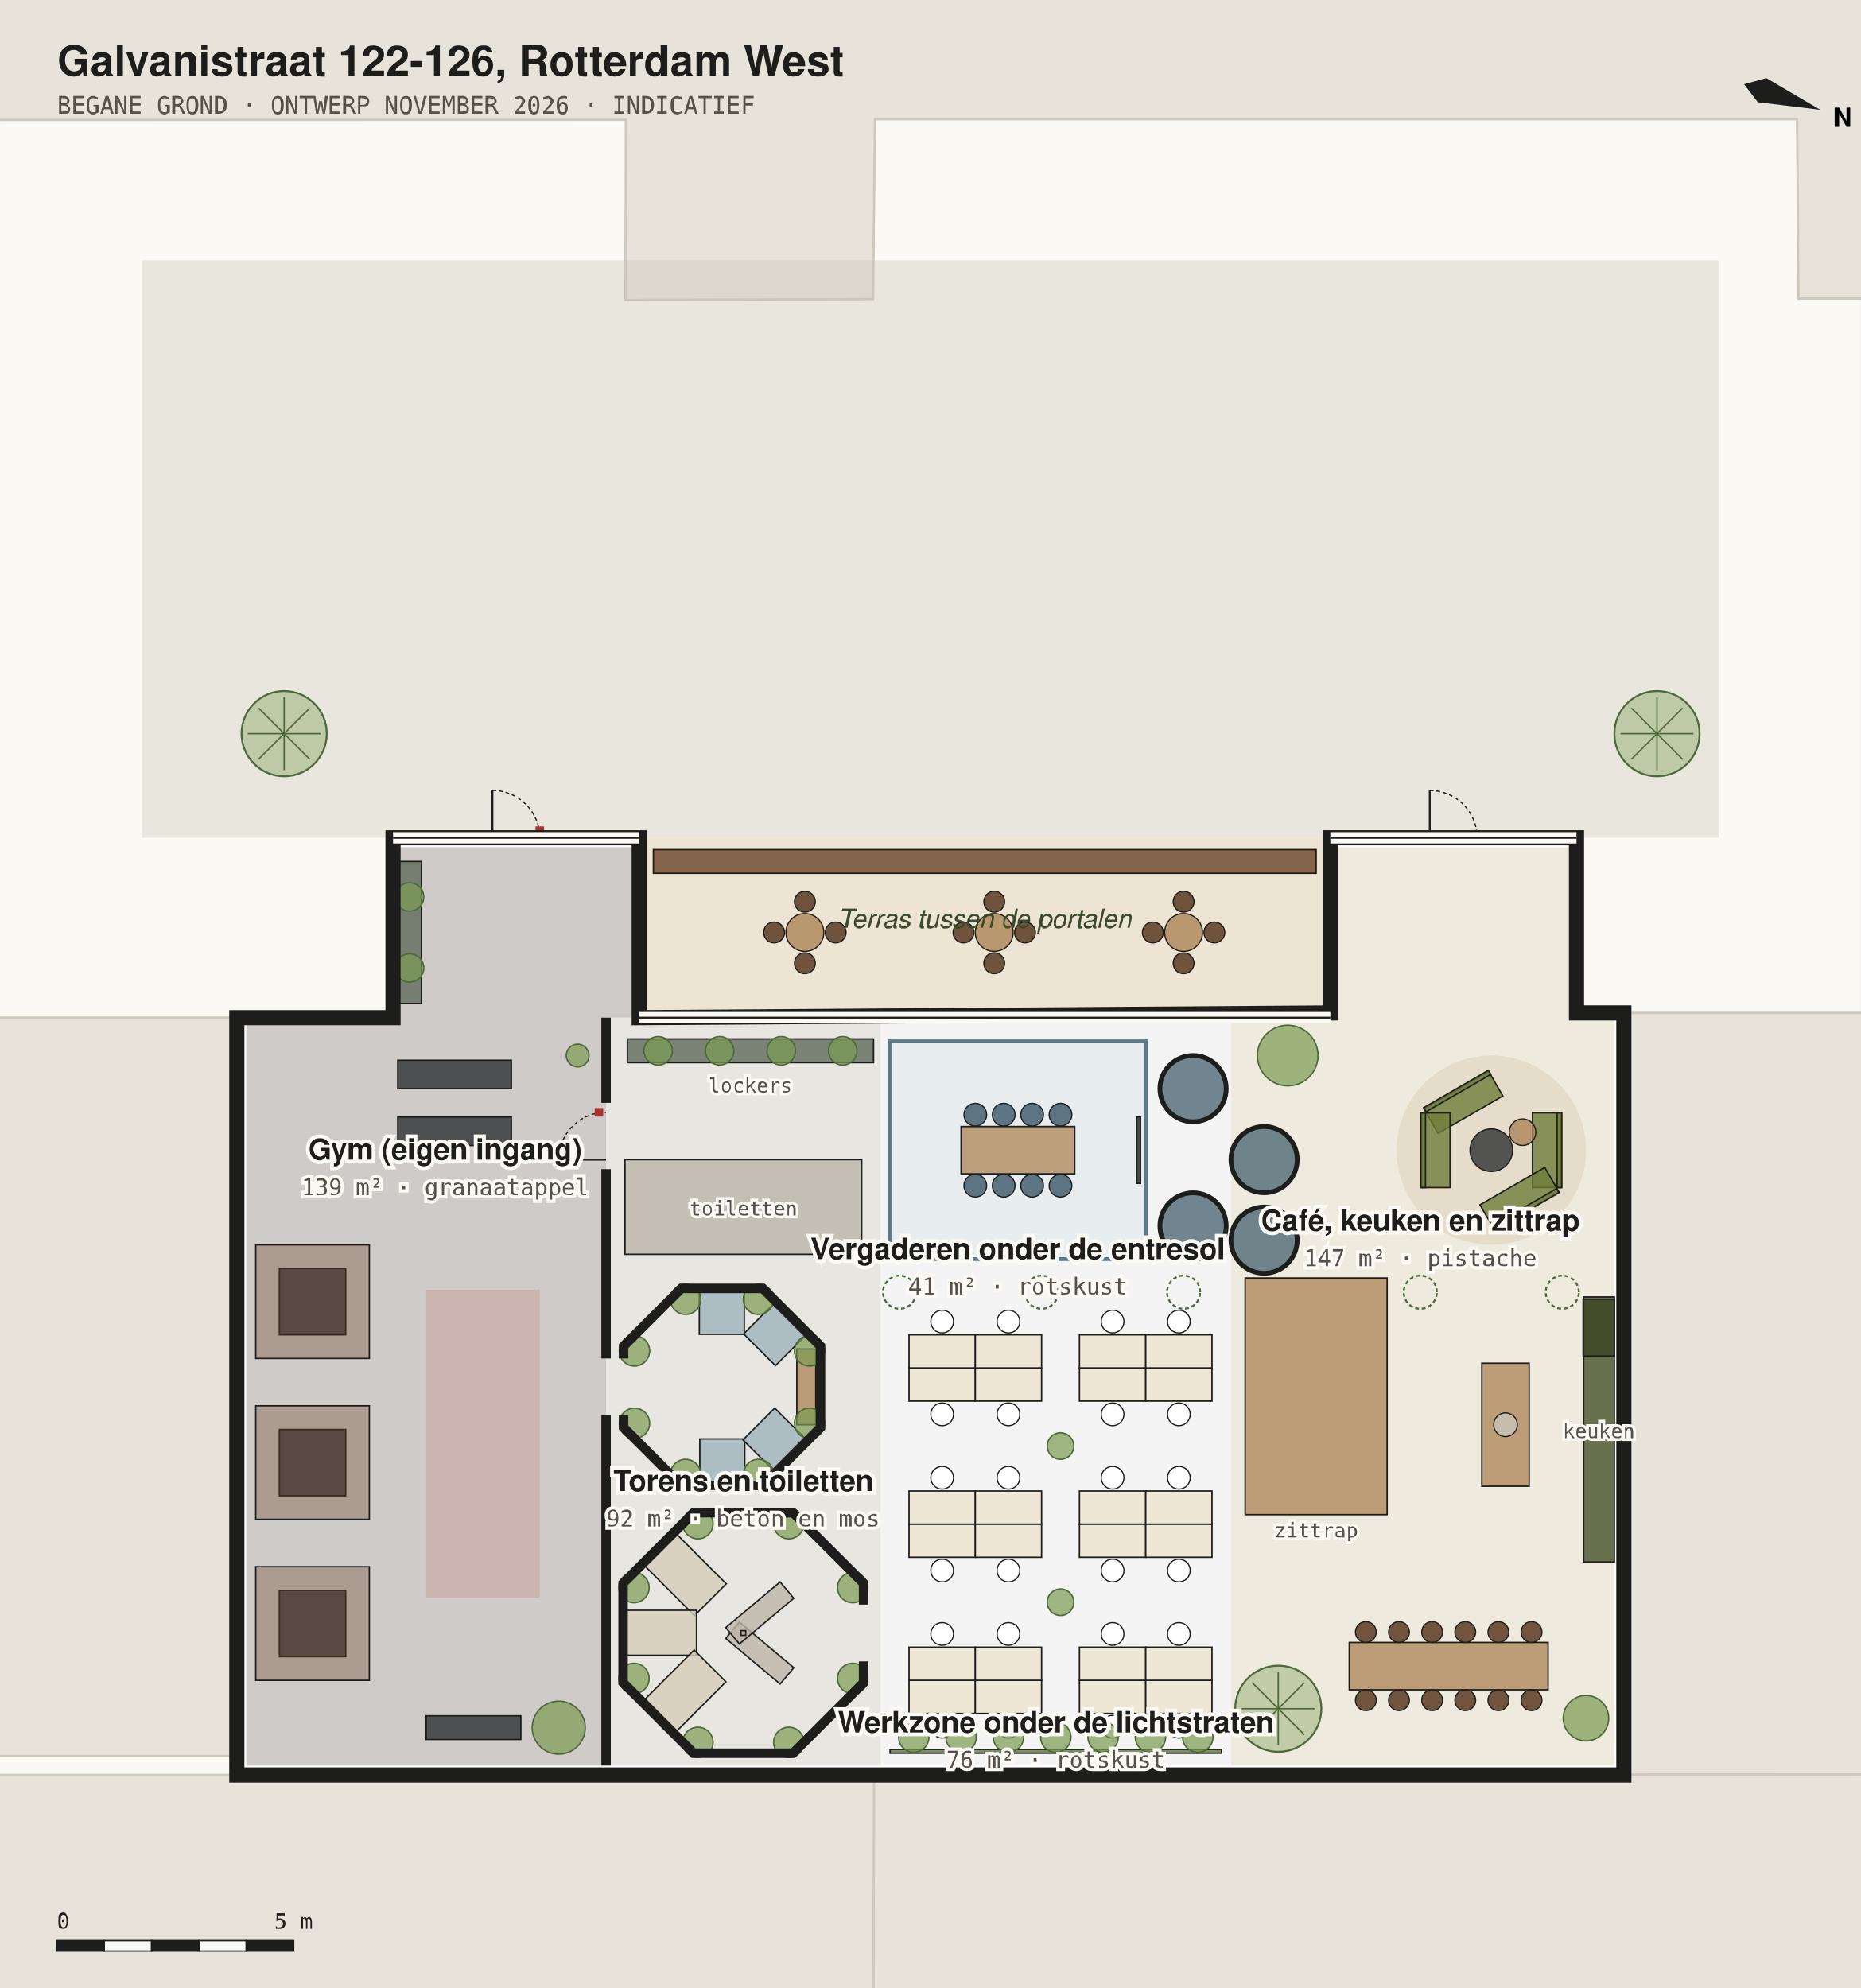
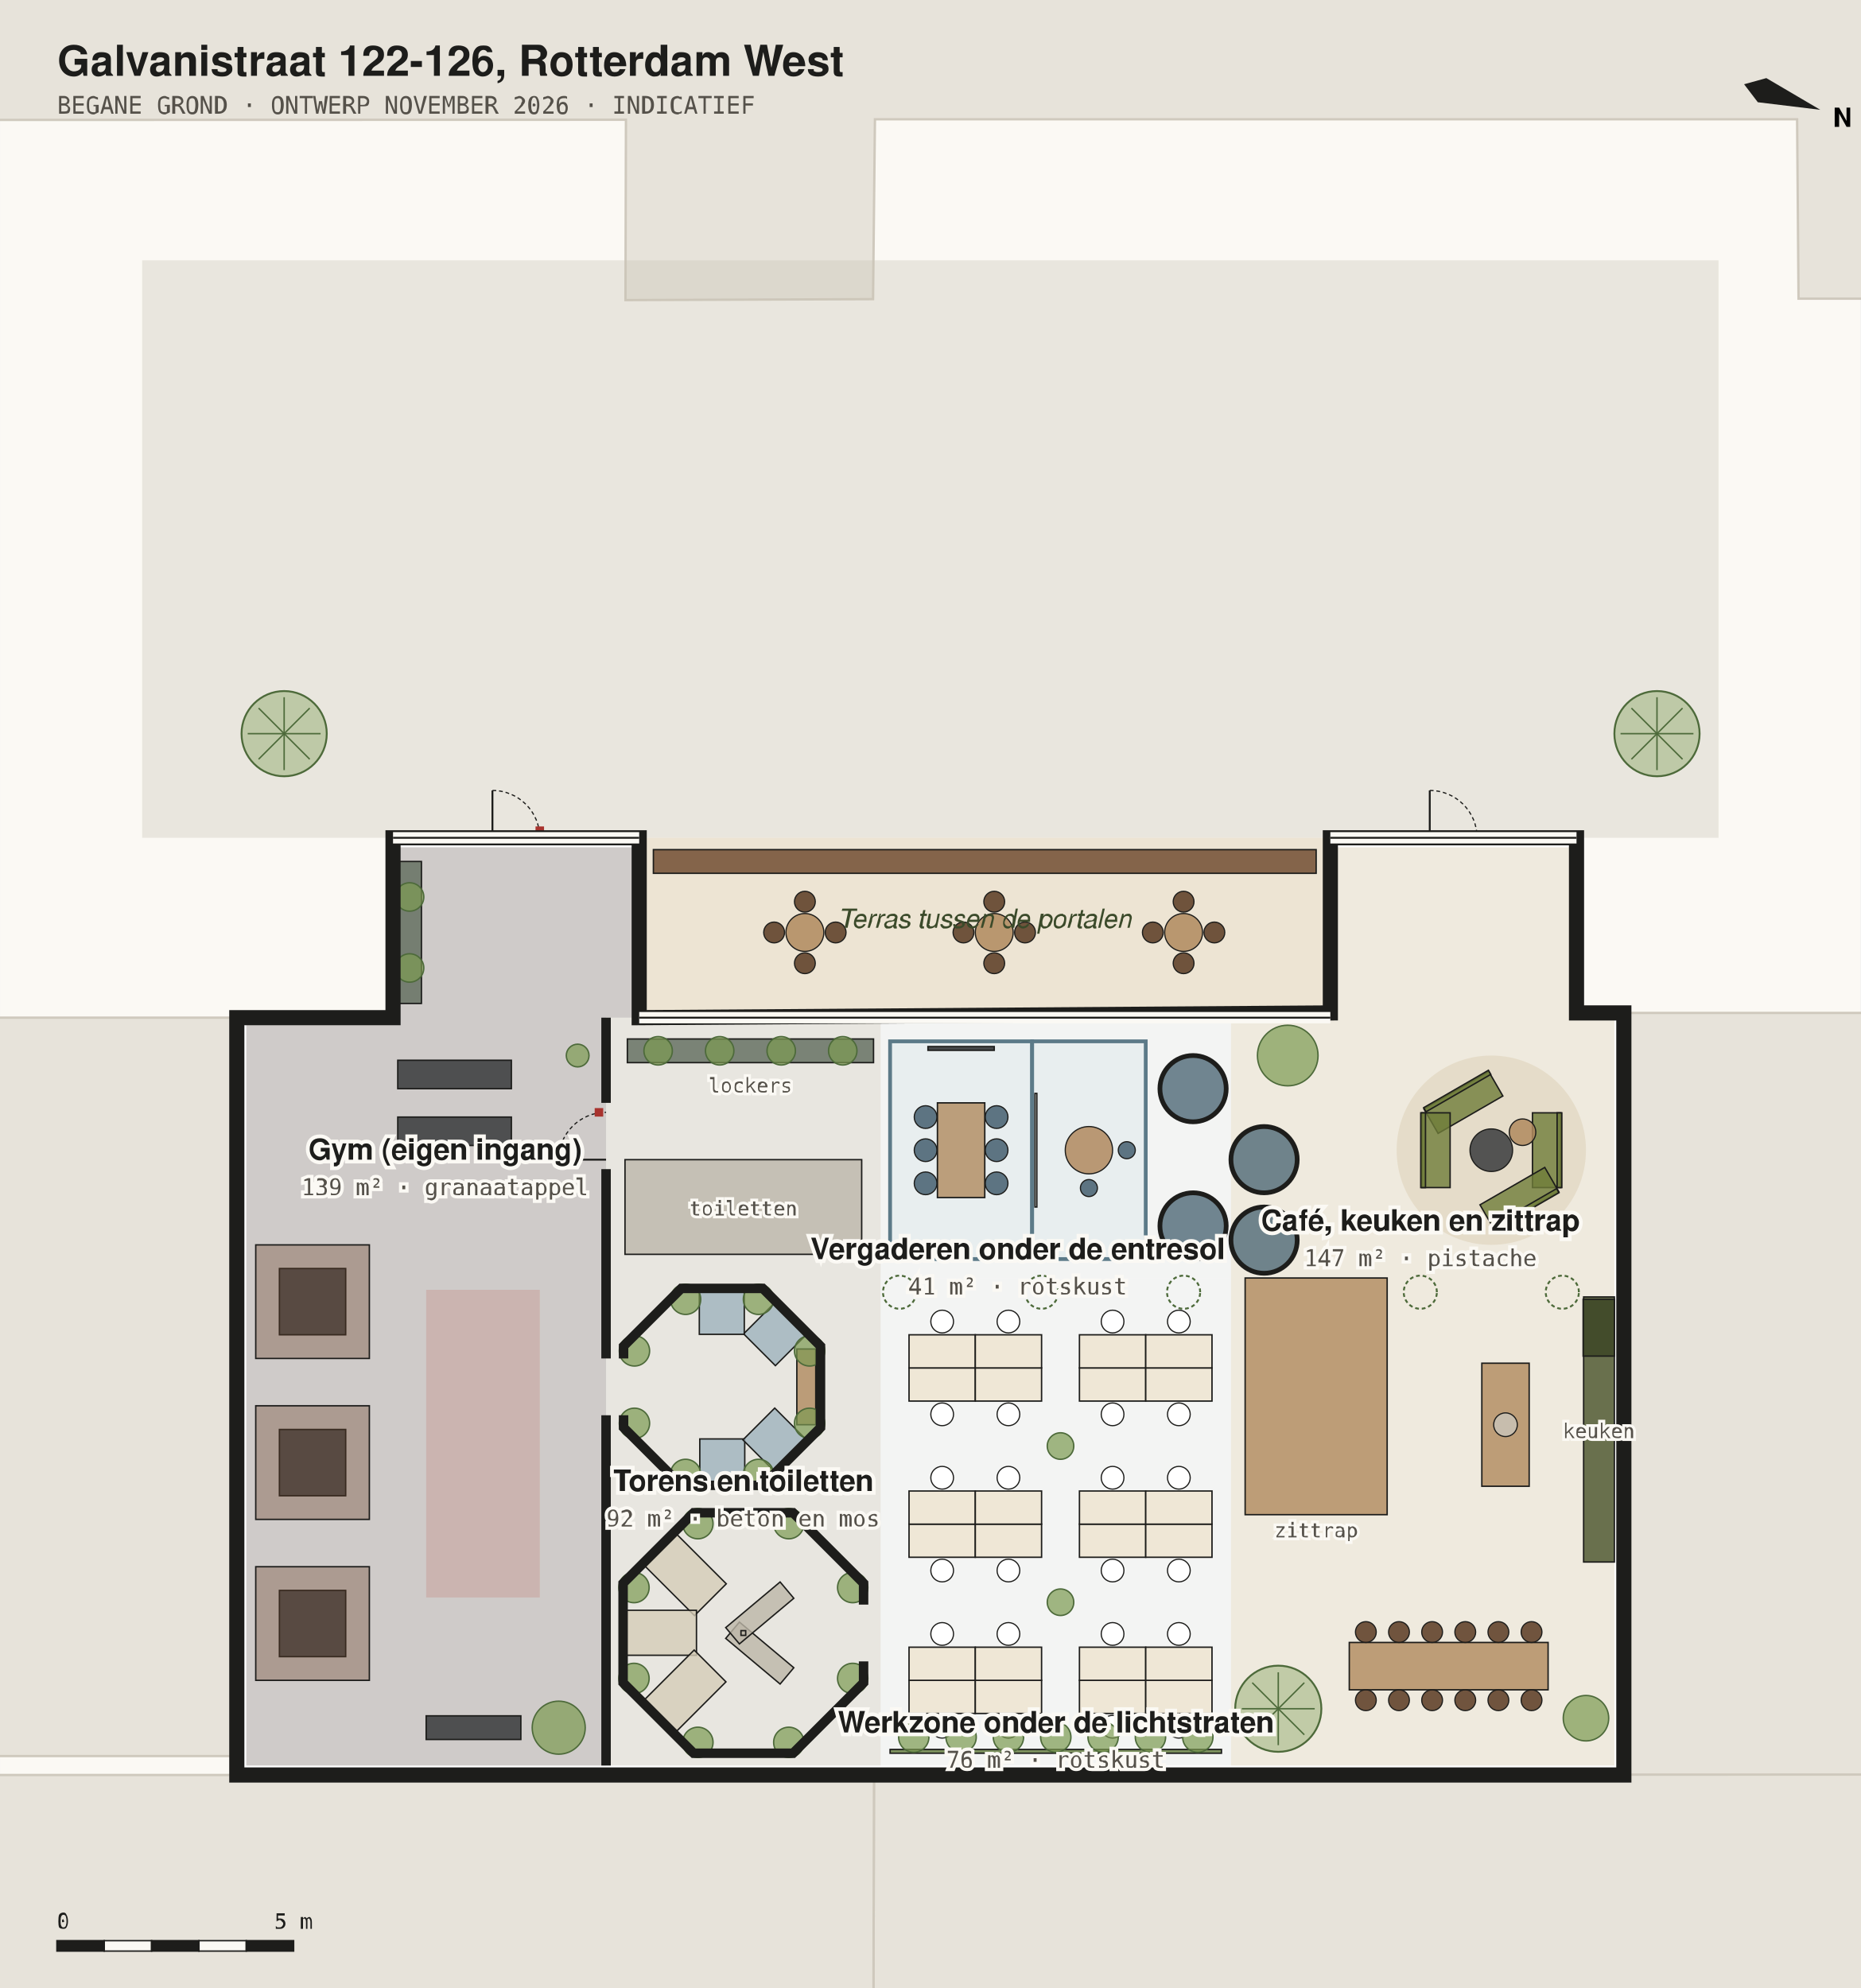
<svg xmlns="http://www.w3.org/2000/svg" viewBox="-5.00 -37.50 39.30 42.00" width="1400" height="1496" font-family="Work Sans, Helvetica, Arial, sans-serif" role="img" aria-label="Plattegrond Galvanistraat 122-126, Rotterdam West">
  <rect x="-5.00" y="-37.50" width="39.30" height="42.00" fill="#fbf9f4" />
  <g transform="scale(1,-1)">
    <polygon points="-36.70,0.40 -0.00,0.40 0.00,16.00 -35.10,16.00 -36.70,0.40" fill="#e7e3da" stroke="#cfc9bd" stroke-width="0.05" />
    <polygon points="29.30,0.00 63.40,0.00 61.70,16.10 29.30,16.10 29.30,0.00" fill="#e7e3da" stroke="#cfc9bd" stroke-width="0.05" />
    <polygon points="-14.86,103.43 -14.86,103.69 -15.00,159.28 -15.03,167.99 -37.53,167.95 -42.63,167.94 -42.46,103.35 -14.86,103.43" fill="#e7e3da" stroke="#cfc9bd" stroke-width="0.05" />
    <polygon points="32.96,34.98 32.99,31.19 38.24,31.19 38.25,34.99 57.81,35.00 57.81,32.84 57.48,32.80 57.89,28.59 60.70,28.86 63.31,29.12 63.30,29.20 62.88,33.32 61.63,33.19 61.64,34.98 61.82,34.99 63.31,50.02 63.40,50.02 63.40,56.31 63.36,79.20 61.40,78.71 61.45,78.51 52.00,76.12 51.95,76.32 50.11,75.85 50.09,74.76 14.49,65.75 14.61,65.21 15.22,65.36 15.23,56.25 11.21,56.04 11.18,64.92 8.66,64.29 8.65,65.43 -36.37,53.99 -36.40,50.55 -36.72,50.52 -35.16,34.97 -34.97,34.98 -34.97,33.18 -36.25,33.30 -36.64,29.24 -36.65,29.07 -34.05,28.81 -31.23,28.54 -30.87,32.77 -31.16,32.80 -31.16,34.96 8.22,34.97 8.21,31.16 13.44,31.18 13.48,34.98 32.96,34.98" fill="#e7e3da" stroke="#cfc9bd" stroke-width="0.05" />
    <polygon points="63.44,0.00 36.58,0.01 13.46,0.00 13.44,-8.35 13.39,-24.10 23.74,-24.09 56.22,-24.03 63.49,-23.99 63.49,-23.85 63.46,-12.08 63.45,-6.55 63.45,-4.15 63.44,-0.25 63.44,0.00" fill="#e7e3da" stroke="#cfc9bd" stroke-width="0.05" />
    <polygon points="154.17,-10.04 147.22,-8.48 136.16,-6.02 135.35,-9.64 124.70,-7.25 125.44,-3.94 105.10,0.62 103.92,0.88 100.63,-13.85 100.05,-16.44 94.40,-41.73 115.93,-46.54 116.88,-42.34 117.42,-39.90 119.05,-32.68 129.69,-35.06 128.88,-38.69 146.87,-42.72 147.07,-42.77 157.59,-45.12 175.60,-49.15 178.06,-38.17 180.45,-27.47 180.77,-26.02 182.91,-16.45 161.79,-11.74 161.39,-11.65 157.71,-10.83 154.17,-10.04" fill="#e7e3da" stroke="#cfc9bd" stroke-width="0.05" />
    <polygon points="101.91,84.03 100.90,79.52 98.21,67.50 93.92,48.30 92.42,41.55 91.69,38.31 87.90,21.35 88.24,21.28 129.77,11.98 129.93,11.95 137.01,10.36 137.13,10.34 193.45,-2.27 207.54,60.53 191.75,64.06 136.45,76.41 102.36,84.03 101.93,84.13 101.91,84.03" fill="#e7e3da" stroke="#cfc9bd" stroke-width="0.05" />
    <polygon points="13.39,-24.10 13.44,-8.35 -19.90,-8.11 -36.68,-8.14 -36.66,-24.15 13.39,-24.10" fill="#e7e3da" stroke="#cfc9bd" stroke-width="0.05" />
    <polygon points="13.44,-8.35 13.46,0.00 -18.73,0.00 -19.95,-0.00 -19.95,-1.17 -19.95,-1.58 -18.72,-1.58 -18.68,-6.50 -19.90,-6.50 -19.90,-8.11 13.44,-8.35" fill="#e7e3da" stroke="#cfc9bd" stroke-width="0.05" />
    <polygon points="-99.26,-221.09 -69.62,-207.33 -69.40,-207.41 -69.43,-202.66 -60.85,-202.63 -61.89,24.37 -128.09,24.09 -129.64,30.48 -159.43,22.96 -139.44,-58.21 -136.46,-58.20 -124.86,-58.17 -123.63,-58.17 -123.36,-123.44 -103.23,-205.00 -99.26,-221.09" fill="#e7e3da" stroke="#cfc9bd" stroke-width="0.05" />
    <polygon points="13.51,-56.26 13.51,-56.13 23.59,-56.18 23.69,-34.75 23.74,-24.09 13.39,-24.10 -36.66,-24.15 -36.65,-33.46 -36.65,-34.33 -36.61,-38.51 -36.53,-56.28 13.51,-56.26" fill="#e7e3da" stroke="#cfc9bd" stroke-width="0.05" />
    <polygon points="48.68,-101.22 53.88,-101.20 53.89,-106.08 62.15,-106.06 62.14,-101.18 63.35,-101.17 63.33,-93.34 63.32,-87.38 63.25,-59.77 13.87,-59.93 14.01,-101.32 48.68,-101.22" fill="#e7e3da" stroke="#cfc9bd" stroke-width="0.05" />
    <polygon points="68.26,-79.80 39.30,-166.54 97.15,-137.65 68.26,-79.80" fill="#e7e3da" stroke="#cfc9bd" stroke-width="0.05" />
    <polygon points="63.02,-52.93 62.98,-48.71 56.16,-48.76 56.21,-52.98 58.93,-53.00 58.94,-54.00 62.53,-53.96 62.53,-52.95 63.02,-52.93" fill="#e7e3da" stroke="#cfc9bd" stroke-width="0.05" />
    <polygon points="13.55,-71.21 13.27,-71.21 12.22,-71.21 -16.62,-71.32 -36.47,-71.40 -36.40,-86.23 -36.30,-86.24 -24.89,-86.17 -16.51,-86.12 13.68,-86.01 13.55,-71.21" fill="#e7e3da" stroke="#cfc9bd" stroke-width="0.05" />
    <polygon points="12.22,-71.21 13.27,-71.21 13.55,-71.21 13.51,-56.26 -36.53,-56.28 -36.48,-66.43 -36.48,-71.10 -36.47,-71.40 -16.62,-71.32 12.22,-71.21" fill="#e7e3da" stroke="#cfc9bd" stroke-width="0.05" />
    <polygon points="8.50,16.00 23.10,16.00 23.10,19.80 8.50,19.80" fill="#d5bd96" fill-opacity="0.35" />
    <polygon points="-2.00,19.80 31.30,19.80 31.30,32.00 -2.00,32.00" fill="#c9c3b6" fill-opacity="0.35" />
    <polygon points="0.00,0.00 29.30,0.00 29.30,16.10 28.30,16.10 28.30,19.80 23.10,19.80 23.10,16.10 8.50,16.00 8.50,19.80 3.30,19.80 3.30,16.00 0.00,16.00 0.00,0.00" fill="#ffffff" />
    <polygon points="21.00,0.20 29.10,0.20 29.10,16.00 28.30,16.00 28.30,19.60 23.10,19.60 23.10,16.00 21.00,16.00" fill="#d9ccb0" fill-opacity="0.42" />
    <polygon points="13.60,0.20 21.00,0.20 21.00,10.50 13.60,10.50" fill="#e3e6e2" fill-opacity="0.42" />
    <polygon points="13.60,10.50 21.00,10.50 21.00,16.00 13.60,16.00" fill="#e3e6e2" fill-opacity="0.42" />
    <polygon points="7.80,0.20 13.60,0.20 13.60,16.00 7.80,16.00" fill="#c9c3b6" fill-opacity="0.42" />
    <polygon points="0.20,0.20 7.80,0.20 7.80,16.00 8.50,16.00 8.50,19.60 3.30,19.60 3.30,16.00 0.20,16.00" fill="#8d8380" fill-opacity="0.42" />
    <defs>
      <pattern id="arc" width="0.6" height="0.6" patternUnits="userSpaceOnUse" patternTransform="rotate(45)">
        <line x1="0" y1="0" x2="0" y2="0.6" stroke="#b9b3a6" stroke-width="0.06" />
      </pattern>
    </defs>
    <circle cx="26.50" cy="13.20" r="2.0" fill="#d9ccb0" fill-opacity="0.45" />
    <rect x="4.00" y="3.75" width="2.40" height="6.50" transform="rotate(0.0 5.20 7.00)" fill="#c7928a" fill-opacity="0.4" />
    <rect x="25.97" y="6.97" width="5.60" height="0.65" transform="rotate(90.0 28.77 7.30)" fill="#47522a" fill-opacity="0.8" stroke="#1d1d1b" stroke-width="0.03" />
    <rect x="28.17" y="9.12" width="1.20" height="0.66" transform="rotate(90.0 28.77 9.45)" fill="#3a4423" fill-opacity="0.8" stroke="#1d1d1b" stroke-width="0.03" />
    <rect x="25.50" y="6.90" width="2.60" height="1.00" transform="rotate(90.0 26.80 7.40)" fill="#b08a5e" fill-opacity="0.8" stroke="#1d1d1b" stroke-width="0.03" />
    <rect x="23.50" y="1.80" width="4.20" height="1.00" transform="rotate(0.0 25.60 2.30)" fill="#b08a5e" fill-opacity="0.8" stroke="#1d1d1b" stroke-width="0.03" />
    <rect x="21.30" y="5.50" width="3.00" height="5.00" transform="rotate(0.0 22.80 8.00)" fill="#b08a5e" fill-opacity="0.8" stroke="#1d1d1b" stroke-width="0.03" />
    <rect x="26.88" y="12.90" width="1.58" height="0.60" transform="rotate(90.0 27.67 13.20)" fill="#6f7d3a" fill-opacity="0.8" stroke="#1d1d1b" stroke-width="0.03" />
    <rect x="27.15" y="13.15" width="1.58" height="0.10" transform="rotate(90.0 27.94 13.20)" fill="#6f7d3a" fill-opacity="0.8" stroke="#1d1d1b" stroke-width="0.03" />
    <rect x="25.12" y="13.91" width="1.58" height="0.60" transform="rotate(210.0 25.91 14.21)" fill="#6f7d3a" fill-opacity="0.8" stroke="#1d1d1b" stroke-width="0.03" />
    <rect x="24.99" y="14.40" width="1.58" height="0.10" transform="rotate(210.0 25.78 14.45)" fill="#6f7d3a" fill-opacity="0.8" stroke="#1d1d1b" stroke-width="0.03" />
    <rect x="24.54" y="12.90" width="1.58" height="0.60" transform="rotate(270.0 25.33 13.20)" fill="#6f7d3a" fill-opacity="0.8" stroke="#1d1d1b" stroke-width="0.03" />
    <rect x="24.27" y="13.15" width="1.58" height="0.10" transform="rotate(270.0 25.06 13.20)" fill="#6f7d3a" fill-opacity="0.8" stroke="#1d1d1b" stroke-width="0.03" />
    <rect x="26.30" y="11.88" width="1.58" height="0.60" transform="rotate(390.0 27.09 12.19)" fill="#6f7d3a" fill-opacity="0.8" stroke="#1d1d1b" stroke-width="0.03" />
    <rect x="26.43" y="11.90" width="1.58" height="0.10" transform="rotate(390.0 27.22 11.95)" fill="#6f7d3a" fill-opacity="0.8" stroke="#1d1d1b" stroke-width="0.03" />
    <rect x="14.20" y="1.30" width="1.40" height="0.70" transform="rotate(0.0 14.90 1.65)" fill="#efe7d6" stroke="#1d1d1b" stroke-width="0.03" />
    <circle cx="14.90" cy="1.02" r="0.24" fill="#fff" stroke="#1d1d1b" stroke-width="0.025" />
    <rect x="14.20" y="2.00" width="1.40" height="0.70" transform="rotate(180.0 14.90 2.35)" fill="#efe7d6" stroke="#1d1d1b" stroke-width="0.03" />
    <circle cx="14.90" cy="2.98" r="0.24" fill="#fff" stroke="#1d1d1b" stroke-width="0.025" />
    <rect x="15.60" y="1.30" width="1.40" height="0.70" transform="rotate(0.0 16.30 1.65)" fill="#efe7d6" stroke="#1d1d1b" stroke-width="0.03" />
    <circle cx="16.30" cy="1.02" r="0.24" fill="#fff" stroke="#1d1d1b" stroke-width="0.025" />
    <rect x="15.60" y="2.00" width="1.40" height="0.70" transform="rotate(180.0 16.30 2.35)" fill="#efe7d6" stroke="#1d1d1b" stroke-width="0.03" />
    <circle cx="16.30" cy="2.98" r="0.24" fill="#fff" stroke="#1d1d1b" stroke-width="0.025" />
    <rect x="17.80" y="1.30" width="1.40" height="0.70" transform="rotate(0.0 18.50 1.65)" fill="#efe7d6" stroke="#1d1d1b" stroke-width="0.03" />
    <circle cx="18.50" cy="1.02" r="0.24" fill="#fff" stroke="#1d1d1b" stroke-width="0.025" />
    <rect x="17.80" y="2.00" width="1.40" height="0.70" transform="rotate(180.0 18.50 2.35)" fill="#efe7d6" stroke="#1d1d1b" stroke-width="0.03" />
    <circle cx="18.50" cy="2.98" r="0.24" fill="#fff" stroke="#1d1d1b" stroke-width="0.025" />
    <rect x="19.20" y="1.30" width="1.40" height="0.70" transform="rotate(0.0 19.90 1.65)" fill="#efe7d6" stroke="#1d1d1b" stroke-width="0.03" />
    <circle cx="19.90" cy="1.02" r="0.24" fill="#fff" stroke="#1d1d1b" stroke-width="0.025" />
    <rect x="19.20" y="2.00" width="1.40" height="0.70" transform="rotate(180.0 19.90 2.35)" fill="#efe7d6" stroke="#1d1d1b" stroke-width="0.03" />
    <circle cx="19.90" cy="2.98" r="0.24" fill="#fff" stroke="#1d1d1b" stroke-width="0.025" />
    <rect x="14.20" y="4.60" width="1.40" height="0.70" transform="rotate(0.0 14.90 4.95)" fill="#efe7d6" stroke="#1d1d1b" stroke-width="0.03" />
    <circle cx="14.90" cy="4.32" r="0.24" fill="#fff" stroke="#1d1d1b" stroke-width="0.025" />
    <rect x="14.20" y="5.30" width="1.40" height="0.70" transform="rotate(180.0 14.90 5.65)" fill="#efe7d6" stroke="#1d1d1b" stroke-width="0.03" />
    <circle cx="14.90" cy="6.28" r="0.24" fill="#fff" stroke="#1d1d1b" stroke-width="0.025" />
    <rect x="15.60" y="4.60" width="1.40" height="0.70" transform="rotate(0.0 16.30 4.95)" fill="#efe7d6" stroke="#1d1d1b" stroke-width="0.03" />
    <circle cx="16.30" cy="4.32" r="0.24" fill="#fff" stroke="#1d1d1b" stroke-width="0.025" />
    <rect x="15.60" y="5.30" width="1.40" height="0.70" transform="rotate(180.0 16.30 5.65)" fill="#efe7d6" stroke="#1d1d1b" stroke-width="0.03" />
    <circle cx="16.30" cy="6.28" r="0.24" fill="#fff" stroke="#1d1d1b" stroke-width="0.025" />
    <rect x="17.80" y="4.60" width="1.40" height="0.70" transform="rotate(0.0 18.50 4.95)" fill="#efe7d6" stroke="#1d1d1b" stroke-width="0.03" />
    <circle cx="18.50" cy="4.32" r="0.24" fill="#fff" stroke="#1d1d1b" stroke-width="0.025" />
    <rect x="17.80" y="5.30" width="1.40" height="0.70" transform="rotate(180.0 18.50 5.65)" fill="#efe7d6" stroke="#1d1d1b" stroke-width="0.03" />
    <circle cx="18.50" cy="6.28" r="0.24" fill="#fff" stroke="#1d1d1b" stroke-width="0.025" />
    <rect x="19.20" y="4.60" width="1.40" height="0.70" transform="rotate(0.0 19.90 4.95)" fill="#efe7d6" stroke="#1d1d1b" stroke-width="0.03" />
    <circle cx="19.90" cy="4.32" r="0.24" fill="#fff" stroke="#1d1d1b" stroke-width="0.025" />
    <rect x="19.20" y="5.30" width="1.40" height="0.70" transform="rotate(180.0 19.90 5.65)" fill="#efe7d6" stroke="#1d1d1b" stroke-width="0.03" />
    <circle cx="19.90" cy="6.28" r="0.24" fill="#fff" stroke="#1d1d1b" stroke-width="0.025" />
    <rect x="14.20" y="7.90" width="1.40" height="0.70" transform="rotate(0.0 14.90 8.25)" fill="#efe7d6" stroke="#1d1d1b" stroke-width="0.03" />
    <circle cx="14.90" cy="7.62" r="0.24" fill="#fff" stroke="#1d1d1b" stroke-width="0.025" />
    <rect x="14.20" y="8.60" width="1.40" height="0.70" transform="rotate(180.0 14.90 8.95)" fill="#efe7d6" stroke="#1d1d1b" stroke-width="0.03" />
    <circle cx="14.90" cy="9.58" r="0.24" fill="#fff" stroke="#1d1d1b" stroke-width="0.025" />
    <rect x="15.60" y="7.90" width="1.40" height="0.70" transform="rotate(0.0 16.30 8.25)" fill="#efe7d6" stroke="#1d1d1b" stroke-width="0.03" />
    <circle cx="16.30" cy="7.62" r="0.24" fill="#fff" stroke="#1d1d1b" stroke-width="0.025" />
    <rect x="15.60" y="8.60" width="1.40" height="0.70" transform="rotate(180.0 16.30 8.95)" fill="#efe7d6" stroke="#1d1d1b" stroke-width="0.03" />
    <circle cx="16.30" cy="9.58" r="0.24" fill="#fff" stroke="#1d1d1b" stroke-width="0.025" />
    <rect x="17.80" y="7.90" width="1.40" height="0.70" transform="rotate(0.0 18.50 8.25)" fill="#efe7d6" stroke="#1d1d1b" stroke-width="0.03" />
    <circle cx="18.50" cy="7.62" r="0.24" fill="#fff" stroke="#1d1d1b" stroke-width="0.025" />
    <rect x="17.80" y="8.60" width="1.40" height="0.70" transform="rotate(180.0 18.50 8.95)" fill="#efe7d6" stroke="#1d1d1b" stroke-width="0.03" />
    <circle cx="18.50" cy="9.58" r="0.24" fill="#fff" stroke="#1d1d1b" stroke-width="0.025" />
    <rect x="19.20" y="7.90" width="1.40" height="0.70" transform="rotate(0.0 19.90 8.25)" fill="#efe7d6" stroke="#1d1d1b" stroke-width="0.03" />
    <circle cx="19.90" cy="7.62" r="0.24" fill="#fff" stroke="#1d1d1b" stroke-width="0.025" />
    <rect x="19.20" y="8.60" width="1.40" height="0.70" transform="rotate(180.0 19.90 8.95)" fill="#efe7d6" stroke="#1d1d1b" stroke-width="0.03" />
    <circle cx="19.90" cy="9.58" r="0.24" fill="#fff" stroke="#1d1d1b" stroke-width="0.025" />
    <rect x="13.80" y="0.46" width="7.00" height="0.08" transform="rotate(0.0 17.30 0.50)" fill="#5f7a3a" fill-opacity="0.8" stroke="#1d1d1b" stroke-width="0.03" />
-     <rect x="13.80" y="10.90" width="5.40" height="4.60" transform="rotate(0.0 16.50 13.20)" fill="#dfe8ec" fill-opacity="0.5" stroke="#5c7a88" stroke-width="0.08" />
-     <rect x="15.30" y="12.70" width="2.40" height="1.00" transform="rotate(0.0 16.50 13.20)" fill="#b08a5e" fill-opacity="0.8" stroke="#1d1d1b" stroke-width="0.03" />
-     <rect x="19.01" y="12.50" width="0.08" height="1.40" transform="rotate(0.0 19.05 13.20)" fill="#1f2022" fill-opacity="0.8" stroke="#1d1d1b" stroke-width="0.03" />
+     <rect x="13.00" y="11.70" width="4.60" height="3.00" transform="rotate(90.0 15.30 13.20)" fill="#dfe8ec" fill-opacity="0.5" stroke="#5c7a88" stroke-width="0.08" />
+     <rect x="14.30" y="12.70" width="2.00" height="1.00" transform="rotate(90.0 15.30 13.20)" fill="#b08a5e" fill-opacity="0.8" stroke="#1d1d1b" stroke-width="0.03" />
+     <rect x="15.26" y="14.65" width="0.08" height="1.40" transform="rotate(90.0 15.30 15.35)" fill="#1f2022" fill-opacity="0.8" stroke="#1d1d1b" stroke-width="0.03" />
+     <rect x="16.80" y="10.90" width="2.40" height="4.60" transform="rotate(0.0 18.00 13.20)" fill="#dfe8ec" fill-opacity="0.5" stroke="#5c7a88" stroke-width="0.08" />
+     <rect x="16.86" y="12.00" width="0.04" height="2.40" transform="rotate(0.0 16.88 13.20)" fill="#f4f1ea" fill-opacity="0.8" stroke="#1d1d1b" stroke-width="0.03" />
    <rect x="8.99" y="3.48" width="0.95" height="1.50" transform="rotate(225.0 9.47 4.23)" fill="#d6cdb8" fill-opacity="0.8" stroke="#1d1d1b" stroke-width="0.03" />
    <rect x="8.48" y="2.25" width="0.95" height="1.50" transform="rotate(270.0 8.96 3.00)" fill="#d6cdb8" fill-opacity="0.8" stroke="#1d1d1b" stroke-width="0.03" />
    <rect x="8.99" y="1.02" width="0.95" height="1.50" transform="rotate(315.0 9.47 1.77)" fill="#d6cdb8" fill-opacity="0.8" stroke="#1d1d1b" stroke-width="0.03" />
    <rect x="10.30" y="2.35" width="1.50" height="0.45" transform="rotate(-40.0 11.05 2.58)" fill="#bdb6a8" fill-opacity="0.8" stroke="#1d1d1b" stroke-width="0.03" />
    <rect x="10.30" y="3.20" width="1.50" height="0.45" transform="rotate(40.0 11.05 3.42)" fill="#bdb6a8" fill-opacity="0.8" stroke="#1d1d1b" stroke-width="0.03" />
    <rect x="10.65" y="2.95" width="0.10" height="0.10" transform="rotate(0.0 10.70 3.00)" fill="#bdb6a8" fill-opacity="0.8" stroke="#1d1d1b" stroke-width="0.03" />
    <rect x="9.78" y="6.15" width="0.95" height="0.95" transform="rotate(360.0 10.25 6.62)" fill="#9fb3bd" fill-opacity="0.8" stroke="#1d1d1b" stroke-width="0.03" />
    <rect x="10.89" y="6.61" width="0.95" height="0.95" transform="rotate(405.0 11.37 7.08)" fill="#9fb3bd" fill-opacity="0.8" stroke="#1d1d1b" stroke-width="0.03" />
    <rect x="10.89" y="8.84" width="0.95" height="0.95" transform="rotate(495.0 11.37 9.32)" fill="#9fb3bd" fill-opacity="0.8" stroke="#1d1d1b" stroke-width="0.03" />
    <rect x="9.78" y="9.30" width="0.95" height="0.95" transform="rotate(540.0 10.25 9.78)" fill="#9fb3bd" fill-opacity="0.8" stroke="#1d1d1b" stroke-width="0.03" />
    <rect x="11.23" y="8.00" width="1.60" height="0.40" transform="rotate(450.0 12.03 8.20)" fill="#b08a5e" fill-opacity="0.8" stroke="#1d1d1b" stroke-width="0.03" />
    <rect x="8.20" y="11.00" width="5.00" height="2.00" transform="rotate(0.0 10.70 12.00)" fill="#bdb7aa" fill-opacity="0.8" stroke="#1d1d1b" stroke-width="0.03" />
    <rect x="8.25" y="15.05" width="5.20" height="0.50" transform="rotate(0.0 10.85 15.30)" fill="#5f6b5c" fill-opacity="0.8" stroke="#1d1d1b" stroke-width="0.03" />
    <rect x="0.90" y="2.50" width="1.40" height="1.40" transform="rotate(90.0 1.60 3.20)" fill="#2f3032" fill-opacity="0.8" stroke="#1d1d1b" stroke-width="0.03" />
    <rect x="0.40" y="2.00" width="2.40" height="2.40" transform="rotate(90.0 1.60 3.20)" fill="#6b4428" fill-opacity="0.35" stroke="#1d1d1b" stroke-width="0.03" />
    <rect x="0.90" y="5.90" width="1.40" height="1.40" transform="rotate(90.0 1.60 6.60)" fill="#2f3032" fill-opacity="0.8" stroke="#1d1d1b" stroke-width="0.03" />
    <rect x="0.40" y="5.40" width="2.40" height="2.40" transform="rotate(90.0 1.60 6.60)" fill="#6b4428" fill-opacity="0.35" stroke="#1d1d1b" stroke-width="0.03" />
    <rect x="0.90" y="9.30" width="1.40" height="1.40" transform="rotate(90.0 1.60 10.00)" fill="#2f3032" fill-opacity="0.8" stroke="#1d1d1b" stroke-width="0.03" />
    <rect x="0.40" y="8.80" width="2.40" height="2.40" transform="rotate(90.0 1.60 10.00)" fill="#6b4428" fill-opacity="0.35" stroke="#1d1d1b" stroke-width="0.03" />
    <rect x="3.40" y="13.30" width="2.40" height="0.60" transform="rotate(0.0 4.60 13.60)" fill="#2f3032" fill-opacity="0.8" stroke="#1d1d1b" stroke-width="0.03" />
    <rect x="3.40" y="14.50" width="2.40" height="0.60" transform="rotate(0.0 4.60 14.80)" fill="#2f3032" fill-opacity="0.8" stroke="#1d1d1b" stroke-width="0.03" />
    <rect x="2.15" y="17.55" width="3.00" height="0.50" transform="rotate(90.0 3.65 17.80)" fill="#5f6b5c" fill-opacity="0.8" stroke="#1d1d1b" stroke-width="0.03" />
    <rect x="4.00" y="0.75" width="2.00" height="0.50" transform="rotate(0.0 5.00 1.00)" fill="#2f3032" fill-opacity="0.8" stroke="#1d1d1b" stroke-width="0.03" />
    <rect x="8.80" y="19.05" width="14.00" height="0.50" transform="rotate(0.0 15.80 19.30)" fill="#6b4428" fill-opacity="0.8" stroke="#1d1d1b" stroke-width="0.03" />
    <circle cx="26.80" cy="7.40" r="0.25" fill="#c9c3b6" fill-opacity="0.85" stroke="#1d1d1b" stroke-width="0.025" />
    <circle cx="23.85" cy="1.58" r="0.22" fill="#5a3a22" fill-opacity="0.85" stroke="#1d1d1b" stroke-width="0.025" />
    <circle cx="23.85" cy="3.02" r="0.22" fill="#5a3a22" fill-opacity="0.85" stroke="#1d1d1b" stroke-width="0.025" />
    <circle cx="24.55" cy="1.58" r="0.22" fill="#5a3a22" fill-opacity="0.85" stroke="#1d1d1b" stroke-width="0.025" />
    <circle cx="24.55" cy="3.02" r="0.22" fill="#5a3a22" fill-opacity="0.85" stroke="#1d1d1b" stroke-width="0.025" />
    <circle cx="25.25" cy="1.58" r="0.22" fill="#5a3a22" fill-opacity="0.85" stroke="#1d1d1b" stroke-width="0.025" />
    <circle cx="25.25" cy="3.02" r="0.22" fill="#5a3a22" fill-opacity="0.85" stroke="#1d1d1b" stroke-width="0.025" />
    <circle cx="25.95" cy="1.58" r="0.22" fill="#5a3a22" fill-opacity="0.85" stroke="#1d1d1b" stroke-width="0.025" />
    <circle cx="25.95" cy="3.02" r="0.22" fill="#5a3a22" fill-opacity="0.85" stroke="#1d1d1b" stroke-width="0.025" />
    <circle cx="26.65" cy="1.58" r="0.22" fill="#5a3a22" fill-opacity="0.85" stroke="#1d1d1b" stroke-width="0.025" />
    <circle cx="26.65" cy="3.02" r="0.22" fill="#5a3a22" fill-opacity="0.85" stroke="#1d1d1b" stroke-width="0.025" />
    <circle cx="27.35" cy="1.58" r="0.22" fill="#5a3a22" fill-opacity="0.85" stroke="#1d1d1b" stroke-width="0.025" />
    <circle cx="27.35" cy="3.02" r="0.22" fill="#5a3a22" fill-opacity="0.85" stroke="#1d1d1b" stroke-width="0.025" />
    <circle cx="26.50" cy="13.20" r="0.45" fill="#3a3b3d" fill-opacity="0.85" stroke="#1d1d1b" stroke-width="0.025" />
    <circle cx="27.16" cy="13.58" r="0.28" fill="#b08a5e" fill-opacity="0.85" stroke="#1d1d1b" stroke-width="0.025" />
    <circle cx="21.70" cy="11.30" r="0.7" fill="#44606f" fill-opacity="0.75" stroke="#1d1d1b" stroke-width="0.1" />
    <circle cx="21.70" cy="13.00" r="0.7" fill="#44606f" fill-opacity="0.75" stroke="#1d1d1b" stroke-width="0.1" />
-     <circle cx="15.60" cy="12.45" r="0.24" fill="#44606f" fill-opacity="0.85" stroke="#1d1d1b" stroke-width="0.025" />
-     <circle cx="15.60" cy="13.95" r="0.24" fill="#44606f" fill-opacity="0.85" stroke="#1d1d1b" stroke-width="0.025" />
-     <circle cx="16.20" cy="12.45" r="0.24" fill="#44606f" fill-opacity="0.85" stroke="#1d1d1b" stroke-width="0.025" />
-     <circle cx="16.20" cy="13.95" r="0.24" fill="#44606f" fill-opacity="0.85" stroke="#1d1d1b" stroke-width="0.025" />
-     <circle cx="16.80" cy="12.45" r="0.24" fill="#44606f" fill-opacity="0.85" stroke="#1d1d1b" stroke-width="0.025" />
-     <circle cx="16.80" cy="13.95" r="0.24" fill="#44606f" fill-opacity="0.85" stroke="#1d1d1b" stroke-width="0.025" />
-     <circle cx="17.40" cy="12.45" r="0.24" fill="#44606f" fill-opacity="0.85" stroke="#1d1d1b" stroke-width="0.025" />
-     <circle cx="17.40" cy="13.95" r="0.24" fill="#44606f" fill-opacity="0.85" stroke="#1d1d1b" stroke-width="0.025" />
+     <circle cx="16.05" cy="12.50" r="0.24" fill="#44606f" fill-opacity="0.85" stroke="#1d1d1b" stroke-width="0.025" />
+     <circle cx="14.55" cy="12.50" r="0.24" fill="#44606f" fill-opacity="0.85" stroke="#1d1d1b" stroke-width="0.025" />
+     <circle cx="16.05" cy="13.20" r="0.24" fill="#44606f" fill-opacity="0.85" stroke="#1d1d1b" stroke-width="0.025" />
+     <circle cx="14.55" cy="13.20" r="0.24" fill="#44606f" fill-opacity="0.85" stroke="#1d1d1b" stroke-width="0.025" />
+     <circle cx="16.05" cy="13.90" r="0.24" fill="#44606f" fill-opacity="0.85" stroke="#1d1d1b" stroke-width="0.025" />
+     <circle cx="14.55" cy="13.90" r="0.24" fill="#44606f" fill-opacity="0.85" stroke="#1d1d1b" stroke-width="0.025" />
+     <circle cx="18.00" cy="13.20" r="0.5" fill="#b08a5e" fill-opacity="0.85" stroke="#1d1d1b" stroke-width="0.025" />
+     <circle cx="18.80" cy="13.20" r="0.18" fill="#44606f" fill-opacity="0.85" stroke="#1d1d1b" stroke-width="0.025" />
+     <circle cx="18.00" cy="12.40" r="0.18" fill="#44606f" fill-opacity="0.85" stroke="#1d1d1b" stroke-width="0.025" />
    <circle cx="20.20" cy="11.60" r="0.7" fill="#44606f" fill-opacity="0.75" stroke="#1d1d1b" stroke-width="0.1" />
    <circle cx="20.20" cy="14.50" r="0.7" fill="#44606f" fill-opacity="0.75" stroke="#1d1d1b" stroke-width="0.1" />
    <circle cx="12.00" cy="17.80" r="0.4" fill="#b08a5e" fill-opacity="0.85" stroke="#1d1d1b" stroke-width="0.025" />
    <circle cx="12.00" cy="18.45" r="0.22" fill="#5a3a22" fill-opacity="0.85" stroke="#1d1d1b" stroke-width="0.025" />
    <circle cx="11.35" cy="17.80" r="0.22" fill="#5a3a22" fill-opacity="0.85" stroke="#1d1d1b" stroke-width="0.025" />
    <circle cx="12.00" cy="17.15" r="0.22" fill="#5a3a22" fill-opacity="0.85" stroke="#1d1d1b" stroke-width="0.025" />
    <circle cx="12.65" cy="17.80" r="0.22" fill="#5a3a22" fill-opacity="0.85" stroke="#1d1d1b" stroke-width="0.025" />
    <circle cx="16.00" cy="17.80" r="0.4" fill="#b08a5e" fill-opacity="0.85" stroke="#1d1d1b" stroke-width="0.025" />
    <circle cx="16.00" cy="18.45" r="0.22" fill="#5a3a22" fill-opacity="0.85" stroke="#1d1d1b" stroke-width="0.025" />
    <circle cx="15.35" cy="17.80" r="0.22" fill="#5a3a22" fill-opacity="0.85" stroke="#1d1d1b" stroke-width="0.025" />
    <circle cx="16.00" cy="17.15" r="0.22" fill="#5a3a22" fill-opacity="0.85" stroke="#1d1d1b" stroke-width="0.025" />
    <circle cx="16.65" cy="17.80" r="0.22" fill="#5a3a22" fill-opacity="0.85" stroke="#1d1d1b" stroke-width="0.025" />
    <circle cx="20.00" cy="17.80" r="0.4" fill="#b08a5e" fill-opacity="0.85" stroke="#1d1d1b" stroke-width="0.025" />
    <circle cx="20.00" cy="18.45" r="0.22" fill="#5a3a22" fill-opacity="0.85" stroke="#1d1d1b" stroke-width="0.025" />
    <circle cx="19.35" cy="17.80" r="0.22" fill="#5a3a22" fill-opacity="0.85" stroke="#1d1d1b" stroke-width="0.025" />
    <circle cx="20.00" cy="17.15" r="0.22" fill="#5a3a22" fill-opacity="0.85" stroke="#1d1d1b" stroke-width="0.025" />
    <circle cx="20.65" cy="17.80" r="0.22" fill="#5a3a22" fill-opacity="0.85" stroke="#1d1d1b" stroke-width="0.025" />
    <circle cx="28.50" cy="1.20" r="0.48" fill="#7d9a52" fill-opacity="0.7" stroke="#4d6a3a" stroke-width="0.03" />
    <circle cx="22.20" cy="15.20" r="0.64" fill="#7d9a52" fill-opacity="0.7" stroke="#4d6a3a" stroke-width="0.03" />
    <circle cx="14.00" cy="10.20" r="0.35" fill="none" stroke="#4d6a3a" stroke-width="0.04" stroke-dasharray="0.08 0.06" />
    <circle cx="17.00" cy="10.20" r="0.35" fill="none" stroke="#4d6a3a" stroke-width="0.04" stroke-dasharray="0.08 0.06" />
    <circle cx="20.00" cy="10.20" r="0.35" fill="none" stroke="#4d6a3a" stroke-width="0.04" stroke-dasharray="0.08 0.06" />
    <circle cx="25.00" cy="10.20" r="0.35" fill="none" stroke="#4d6a3a" stroke-width="0.04" stroke-dasharray="0.08 0.06" />
    <circle cx="28.00" cy="10.20" r="0.35" fill="none" stroke="#4d6a3a" stroke-width="0.04" stroke-dasharray="0.08 0.06" />
    <circle cx="17.40" cy="3.65" r="0.28" fill="#7d9a52" fill-opacity="0.7" stroke="#4d6a3a" stroke-width="0.03" />
    <circle cx="17.40" cy="6.95" r="0.28" fill="#7d9a52" fill-opacity="0.7" stroke="#4d6a3a" stroke-width="0.03" />
    <circle cx="14.30" cy="0.80" r="0.32" fill="#7d9a52" fill-opacity="0.7" stroke="#4d6a3a" stroke-width="0.03" />
    <circle cx="15.30" cy="0.80" r="0.32" fill="#7d9a52" fill-opacity="0.7" stroke="#4d6a3a" stroke-width="0.03" />
    <circle cx="16.30" cy="0.80" r="0.32" fill="#7d9a52" fill-opacity="0.7" stroke="#4d6a3a" stroke-width="0.03" />
    <circle cx="17.30" cy="0.80" r="0.32" fill="#7d9a52" fill-opacity="0.7" stroke="#4d6a3a" stroke-width="0.03" />
    <circle cx="18.30" cy="0.80" r="0.32" fill="#7d9a52" fill-opacity="0.7" stroke="#4d6a3a" stroke-width="0.03" />
    <circle cx="19.30" cy="0.80" r="0.32" fill="#7d9a52" fill-opacity="0.7" stroke="#4d6a3a" stroke-width="0.03" />
    <circle cx="20.30" cy="0.80" r="0.32" fill="#7d9a52" fill-opacity="0.7" stroke="#4d6a3a" stroke-width="0.03" />
    <circle cx="13.01" cy="3.96" r="0.32" fill="#7d9a52" fill-opacity="0.7" stroke="#4d6a3a" stroke-width="0.03" />
    <circle cx="11.66" cy="5.31" r="0.32" fill="#7d9a52" fill-opacity="0.7" stroke="#4d6a3a" stroke-width="0.03" />
    <circle cx="9.74" cy="5.31" r="0.32" fill="#7d9a52" fill-opacity="0.7" stroke="#4d6a3a" stroke-width="0.03" />
    <circle cx="8.39" cy="3.96" r="0.32" fill="#7d9a52" fill-opacity="0.7" stroke="#4d6a3a" stroke-width="0.03" />
    <circle cx="8.39" cy="2.04" r="0.32" fill="#7d9a52" fill-opacity="0.7" stroke="#4d6a3a" stroke-width="0.03" />
    <circle cx="9.74" cy="0.69" r="0.32" fill="#7d9a52" fill-opacity="0.7" stroke="#4d6a3a" stroke-width="0.03" />
    <circle cx="11.66" cy="0.69" r="0.32" fill="#7d9a52" fill-opacity="0.7" stroke="#4d6a3a" stroke-width="0.03" />
    <circle cx="13.01" cy="2.04" r="0.32" fill="#7d9a52" fill-opacity="0.7" stroke="#4d6a3a" stroke-width="0.03" />
    <circle cx="8.40" cy="7.43" r="0.32" fill="#7d9a52" fill-opacity="0.7" stroke="#4d6a3a" stroke-width="0.03" />
    <circle cx="9.48" cy="6.35" r="0.32" fill="#7d9a52" fill-opacity="0.7" stroke="#4d6a3a" stroke-width="0.03" />
    <circle cx="11.02" cy="6.35" r="0.32" fill="#7d9a52" fill-opacity="0.7" stroke="#4d6a3a" stroke-width="0.03" />
    <circle cx="12.10" cy="7.43" r="0.32" fill="#7d9a52" fill-opacity="0.7" stroke="#4d6a3a" stroke-width="0.03" />
    <circle cx="12.10" cy="8.96" r="0.32" fill="#7d9a52" fill-opacity="0.7" stroke="#4d6a3a" stroke-width="0.03" />
    <circle cx="11.02" cy="10.05" r="0.32" fill="#7d9a52" fill-opacity="0.7" stroke="#4d6a3a" stroke-width="0.03" />
    <circle cx="9.48" cy="10.05" r="0.32" fill="#7d9a52" fill-opacity="0.7" stroke="#4d6a3a" stroke-width="0.03" />
    <circle cx="8.40" cy="8.96" r="0.32" fill="#7d9a52" fill-opacity="0.7" stroke="#4d6a3a" stroke-width="0.03" />
    <circle cx="8.90" cy="15.30" r="0.3" fill="#7d9a52" fill-opacity="0.7" stroke="#4d6a3a" stroke-width="0.03" />
    <circle cx="10.20" cy="15.30" r="0.3" fill="#7d9a52" fill-opacity="0.7" stroke="#4d6a3a" stroke-width="0.03" />
    <circle cx="11.50" cy="15.30" r="0.3" fill="#7d9a52" fill-opacity="0.7" stroke="#4d6a3a" stroke-width="0.03" />
    <circle cx="12.80" cy="15.30" r="0.3" fill="#7d9a52" fill-opacity="0.7" stroke="#4d6a3a" stroke-width="0.03" />
    <circle cx="3.65" cy="17.05" r="0.3" fill="#7d9a52" fill-opacity="0.7" stroke="#4d6a3a" stroke-width="0.03" />
    <circle cx="3.65" cy="18.55" r="0.3" fill="#7d9a52" fill-opacity="0.7" stroke="#4d6a3a" stroke-width="0.03" />
    <circle cx="7.20" cy="15.20" r="0.24" fill="#7d9a52" fill-opacity="0.7" stroke="#4d6a3a" stroke-width="0.03" />
    <circle cx="6.80" cy="1.00" r="0.56" fill="#7d9a52" fill-opacity="0.7" stroke="#4d6a3a" stroke-width="0.03" />
    <circle cx="22.00" cy="1.40" r="0.91" fill="#9bb07a" fill-opacity="0.55" stroke="#4d6a3a" stroke-width="0.04" />
    <line x1="22.00" y1="1.40" x2="22.77" y2="1.40" stroke="#4d6a3a" stroke-width="0.03" />
    <line x1="22.00" y1="1.40" x2="22.55" y2="1.95" stroke="#4d6a3a" stroke-width="0.03" />
    <line x1="22.00" y1="1.40" x2="22.00" y2="2.17" stroke="#4d6a3a" stroke-width="0.03" />
    <line x1="22.00" y1="1.40" x2="21.45" y2="1.95" stroke="#4d6a3a" stroke-width="0.03" />
    <line x1="22.00" y1="1.40" x2="21.23" y2="1.40" stroke="#4d6a3a" stroke-width="0.03" />
    <line x1="22.00" y1="1.40" x2="21.45" y2="0.85" stroke="#4d6a3a" stroke-width="0.03" />
    <line x1="22.00" y1="1.40" x2="22.00" y2="0.63" stroke="#4d6a3a" stroke-width="0.03" />
    <line x1="22.00" y1="1.40" x2="22.55" y2="0.85" stroke="#4d6a3a" stroke-width="0.03" />
    <polyline points="13.24,3.60 13.24,4.05 11.75,5.54 9.65,5.54 8.16,4.05 8.16,1.95 9.65,0.46 11.75,0.46 13.24,1.95 13.24,2.40" fill="none" stroke="#1d1d1b" stroke-width="0.2" stroke-linecap="butt" />
    <polyline points="8.17,7.60 8.17,7.34 9.39,6.12 11.11,6.12 12.33,7.34 12.33,9.06 11.11,10.28 9.39,10.28 8.17,9.06 8.17,8.80" fill="none" stroke="#1d1d1b" stroke-width="0.2" stroke-linecap="butt" />
    <polyline points="7.80,0.20 7.80,7.60" fill="none" stroke="#1d1d1b" stroke-width="0.2" stroke-linecap="butt" />
    <polyline points="7.80,8.80 7.80,12.80" fill="none" stroke="#1d1d1b" stroke-width="0.2" stroke-linecap="butt" />
    <line x1="7.80" y1="13.00" x2="6.80" y2="13.00" stroke="#1d1d1b" stroke-width="0.04" />
    <path d="M6.80 13.00 A 1.0 1.0 0 0 0 7.80 14.00" fill="none" stroke="#1d1d1b" stroke-width="0.025" stroke-dasharray="0.08 0.06" />
    <rect x="7.56" y="13.91" width="0.18" height="0.18" fill="#a8332e" />
    <polyline points="7.80,14.20 7.80,16.00" fill="none" stroke="#1d1d1b" stroke-width="0.2" stroke-linecap="butt" />
    <line x1="5.40" y1="19.80" x2="5.40" y2="20.80" stroke="#1d1d1b" stroke-width="0.04" />
    <path d="M5.40 20.80 A 1.0 1.0 0 0 0 6.40 19.80" fill="none" stroke="#1d1d1b" stroke-width="0.025" stroke-dasharray="0.08 0.06" />
    <rect x="6.31" y="19.86" width="0.18" height="0.18" fill="#a8332e" />
    <line x1="25.20" y1="19.80" x2="25.20" y2="20.80" stroke="#1d1d1b" stroke-width="0.04" />
    <path d="M25.20 20.80 A 1.0 1.0 0 0 0 26.20 19.80" fill="none" stroke="#1d1d1b" stroke-width="0.025" stroke-dasharray="0.08 0.06" />
    <circle cx="1.00" cy="22.00" r="0.9" fill="#9bb07a" fill-opacity="0.55" stroke="#4d6a3a" stroke-width="0.04" />
    <line x1="1.00" y1="22.00" x2="1.77" y2="22.00" stroke="#4d6a3a" stroke-width="0.03" />
    <line x1="1.00" y1="22.00" x2="1.54" y2="22.54" stroke="#4d6a3a" stroke-width="0.03" />
    <line x1="1.00" y1="22.00" x2="1.00" y2="22.77" stroke="#4d6a3a" stroke-width="0.03" />
    <line x1="1.00" y1="22.00" x2="0.46" y2="22.54" stroke="#4d6a3a" stroke-width="0.03" />
    <line x1="1.00" y1="22.00" x2="0.23" y2="22.00" stroke="#4d6a3a" stroke-width="0.03" />
    <line x1="1.00" y1="22.00" x2="0.46" y2="21.46" stroke="#4d6a3a" stroke-width="0.03" />
    <line x1="1.00" y1="22.00" x2="1.00" y2="21.23" stroke="#4d6a3a" stroke-width="0.03" />
    <line x1="1.00" y1="22.00" x2="1.54" y2="21.46" stroke="#4d6a3a" stroke-width="0.03" />
    <circle cx="30.00" cy="22.00" r="0.9" fill="#9bb07a" fill-opacity="0.55" stroke="#4d6a3a" stroke-width="0.04" />
    <line x1="30.00" y1="22.00" x2="30.77" y2="22.00" stroke="#4d6a3a" stroke-width="0.03" />
    <line x1="30.00" y1="22.00" x2="30.54" y2="22.54" stroke="#4d6a3a" stroke-width="0.03" />
    <line x1="30.00" y1="22.00" x2="30.00" y2="22.77" stroke="#4d6a3a" stroke-width="0.03" />
    <line x1="30.00" y1="22.00" x2="29.46" y2="22.54" stroke="#4d6a3a" stroke-width="0.03" />
    <line x1="30.00" y1="22.00" x2="29.23" y2="22.00" stroke="#4d6a3a" stroke-width="0.03" />
    <line x1="30.00" y1="22.00" x2="29.46" y2="21.46" stroke="#4d6a3a" stroke-width="0.03" />
    <line x1="30.00" y1="22.00" x2="30.00" y2="21.23" stroke="#4d6a3a" stroke-width="0.03" />
    <line x1="30.00" y1="22.00" x2="30.54" y2="21.46" stroke="#4d6a3a" stroke-width="0.03" />
    <polygon points="0.00,0.00 29.30,0.00 29.30,16.10 28.30,16.10 28.30,19.80 23.10,19.80 23.10,16.10 8.50,16.00 8.50,19.80 3.30,19.80 3.30,16.00 0.00,16.00 0.00,0.00" fill="none" stroke="#1d1d1b" stroke-width="0.32" stroke-linejoin="miter" />
    <line x1="8.50" y1="16.00" x2="23.10" y2="16.00" stroke="#fbf9f4" stroke-width="0.24" />
    <line x1="8.50" y1="16.00" x2="23.10" y2="16.00" stroke="#1d1d1b" stroke-width="0.04" />
    <line x1="3.30" y1="19.80" x2="8.50" y2="19.80" stroke="#fbf9f4" stroke-width="0.24" />
    <line x1="3.30" y1="19.80" x2="8.50" y2="19.80" stroke="#1d1d1b" stroke-width="0.04" />
    <line x1="23.10" y1="19.80" x2="28.30" y2="19.80" stroke="#fbf9f4" stroke-width="0.24" />
    <line x1="23.10" y1="19.80" x2="28.30" y2="19.80" stroke="#1d1d1b" stroke-width="0.04" />
  </g>
  <text x="28.77" y="-7.12" font-size="0.42" font-family="Space Mono, ui-monospace, monospace" text-anchor="middle" fill="#55514a" paint-order="stroke" stroke="#fbf9f4" stroke-width="0.12">keuken</text>
  <text x="22.80" y="-5.02" font-size="0.42" font-family="Space Mono, ui-monospace, monospace" text-anchor="middle" fill="#55514a" paint-order="stroke" stroke="#fbf9f4" stroke-width="0.12">zittrap</text>
  <text x="10.70" y="-11.82" font-size="0.42" font-family="Space Mono, ui-monospace, monospace" text-anchor="middle" fill="#55514a" paint-order="stroke" stroke="#fbf9f4" stroke-width="0.12">toiletten</text>
  <text x="10.85" y="-14.42" font-size="0.42" font-family="Space Mono, ui-monospace, monospace" text-anchor="middle" fill="#55514a" paint-order="stroke" stroke="#fbf9f4" stroke-width="0.12">lockers</text>
  <text x="25.00" y="-11.50" font-size="0.62" font-weight="600" text-anchor="middle" fill="#1d1d1b" paint-order="stroke" stroke="#fbf9f4" stroke-width="0.16">Café, keuken en zittrap</text>
  <text x="25.00" y="-10.75" font-size="0.48" font-family="Space Mono, ui-monospace, monospace" text-anchor="middle" fill="#55514a" paint-order="stroke" stroke="#fbf9f4" stroke-width="0.14">147 m² · pistache</text>
  <text x="17.30" y="-0.90" font-size="0.62" font-weight="600" text-anchor="middle" fill="#1d1d1b" paint-order="stroke" stroke="#fbf9f4" stroke-width="0.16">Werkzone onder de lichtstraten</text>
  <text x="17.30" y="-0.15" font-size="0.48" font-family="Space Mono, ui-monospace, monospace" text-anchor="middle" fill="#55514a" paint-order="stroke" stroke="#fbf9f4" stroke-width="0.14">76 m² · rotskust</text>
  <text x="16.50" y="-10.90" font-size="0.62" font-weight="600" text-anchor="middle" fill="#1d1d1b" paint-order="stroke" stroke="#fbf9f4" stroke-width="0.16">Vergaderen onder de entresol</text>
  <text x="16.50" y="-10.15" font-size="0.48" font-family="Space Mono, ui-monospace, monospace" text-anchor="middle" fill="#55514a" paint-order="stroke" stroke="#fbf9f4" stroke-width="0.14">41 m² · rotskust</text>
  <text x="10.70" y="-6.00" font-size="0.62" font-weight="600" text-anchor="middle" fill="#1d1d1b" paint-order="stroke" stroke="#fbf9f4" stroke-width="0.16">Torens en toiletten</text>
  <text x="10.70" y="-5.25" font-size="0.48" font-family="Space Mono, ui-monospace, monospace" text-anchor="middle" fill="#55514a" paint-order="stroke" stroke="#fbf9f4" stroke-width="0.14">92 m² · beton en mos</text>
  <text x="4.40" y="-13.00" font-size="0.62" font-weight="600" text-anchor="middle" fill="#1d1d1b" paint-order="stroke" stroke="#fbf9f4" stroke-width="0.16">Gym (eigen ingang)</text>
  <text x="4.40" y="-12.25" font-size="0.48" font-family="Space Mono, ui-monospace, monospace" text-anchor="middle" fill="#55514a" paint-order="stroke" stroke="#fbf9f4" stroke-width="0.14">139 m² · granaatappel</text>
  <text x="15.80" y="-17.90" font-size="0.55" font-style="italic" text-anchor="middle" fill="#3b4a2a">Terras tussen de portalen</text>
  <rect x="-3.80" y="3.50" width="1" height="0.22" fill="#1d1d1b" stroke="#1d1d1b" stroke-width="0.03" />
  <rect x="-2.80" y="3.50" width="1" height="0.22" fill="#fbf9f4" stroke="#1d1d1b" stroke-width="0.03" />
  <rect x="-1.80" y="3.50" width="1" height="0.22" fill="#1d1d1b" stroke="#1d1d1b" stroke-width="0.03" />
  <rect x="-0.80" y="3.50" width="1" height="0.22" fill="#fbf9f4" stroke="#1d1d1b" stroke-width="0.03" />
  <rect x="0.20" y="3.50" width="1" height="0.22" fill="#1d1d1b" stroke="#1d1d1b" stroke-width="0.03" />
  <text x="-3.80" y="3.25" font-size="0.45" font-family="Space Mono, ui-monospace, monospace" fill="#1d1d1b">0</text>
  <text x="1.20" y="3.25" font-size="0.45" font-family="Space Mono, ui-monospace, monospace" fill="#1d1d1b" text-anchor="middle">5 m</text>
  <polygon points="33.45,-35.18 32.13,-35.34 31.84,-35.72 32.31,-35.85" fill="#1d1d1b" />
  <text x="33.92" y="-34.82" font-size="0.55" font-weight="600" text-anchor="middle">N</text>
  <text x="-3.80" y="-35.90" font-size="0.9" font-weight="600" fill="#1d1d1b">Galvanistraat 122-126, Rotterdam West</text>
  <text x="-3.80" y="-35.10" font-size="0.5" font-family="Space Mono, ui-monospace, monospace" fill="#55514a">BEGANE GROND · ONTWERP NOVEMBER 2026 · INDICATIEF</text>
</svg>
